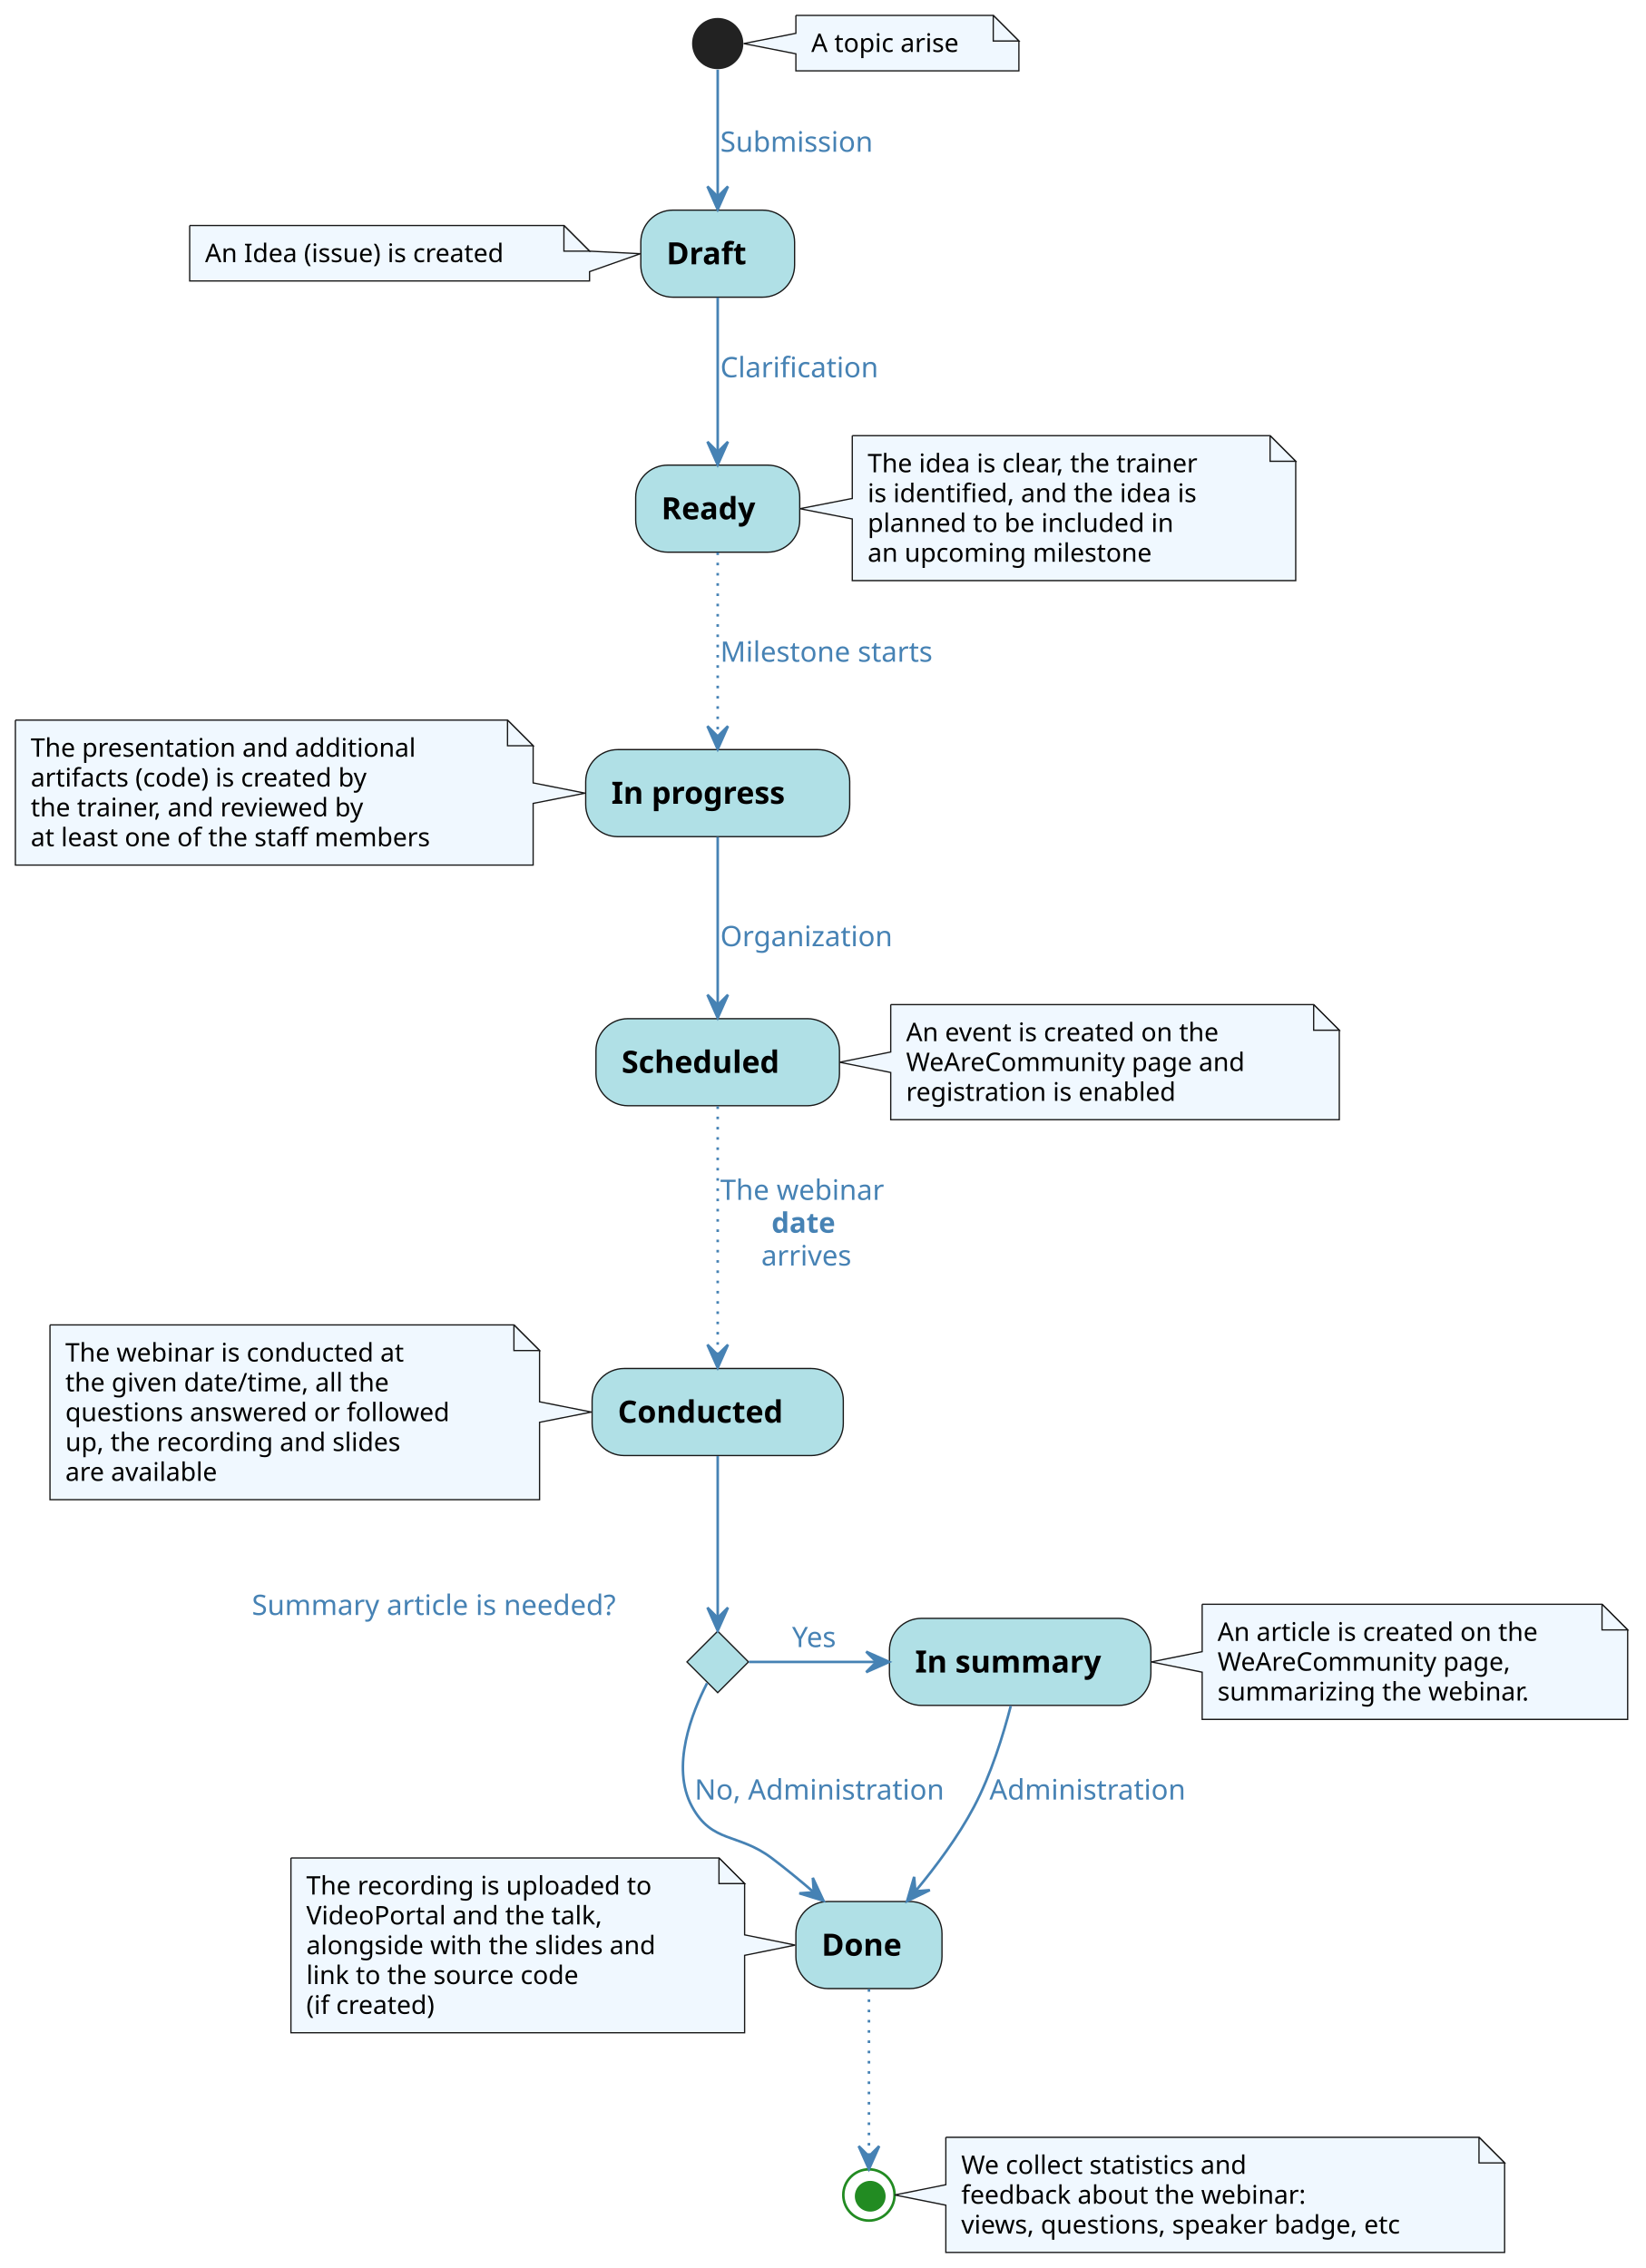
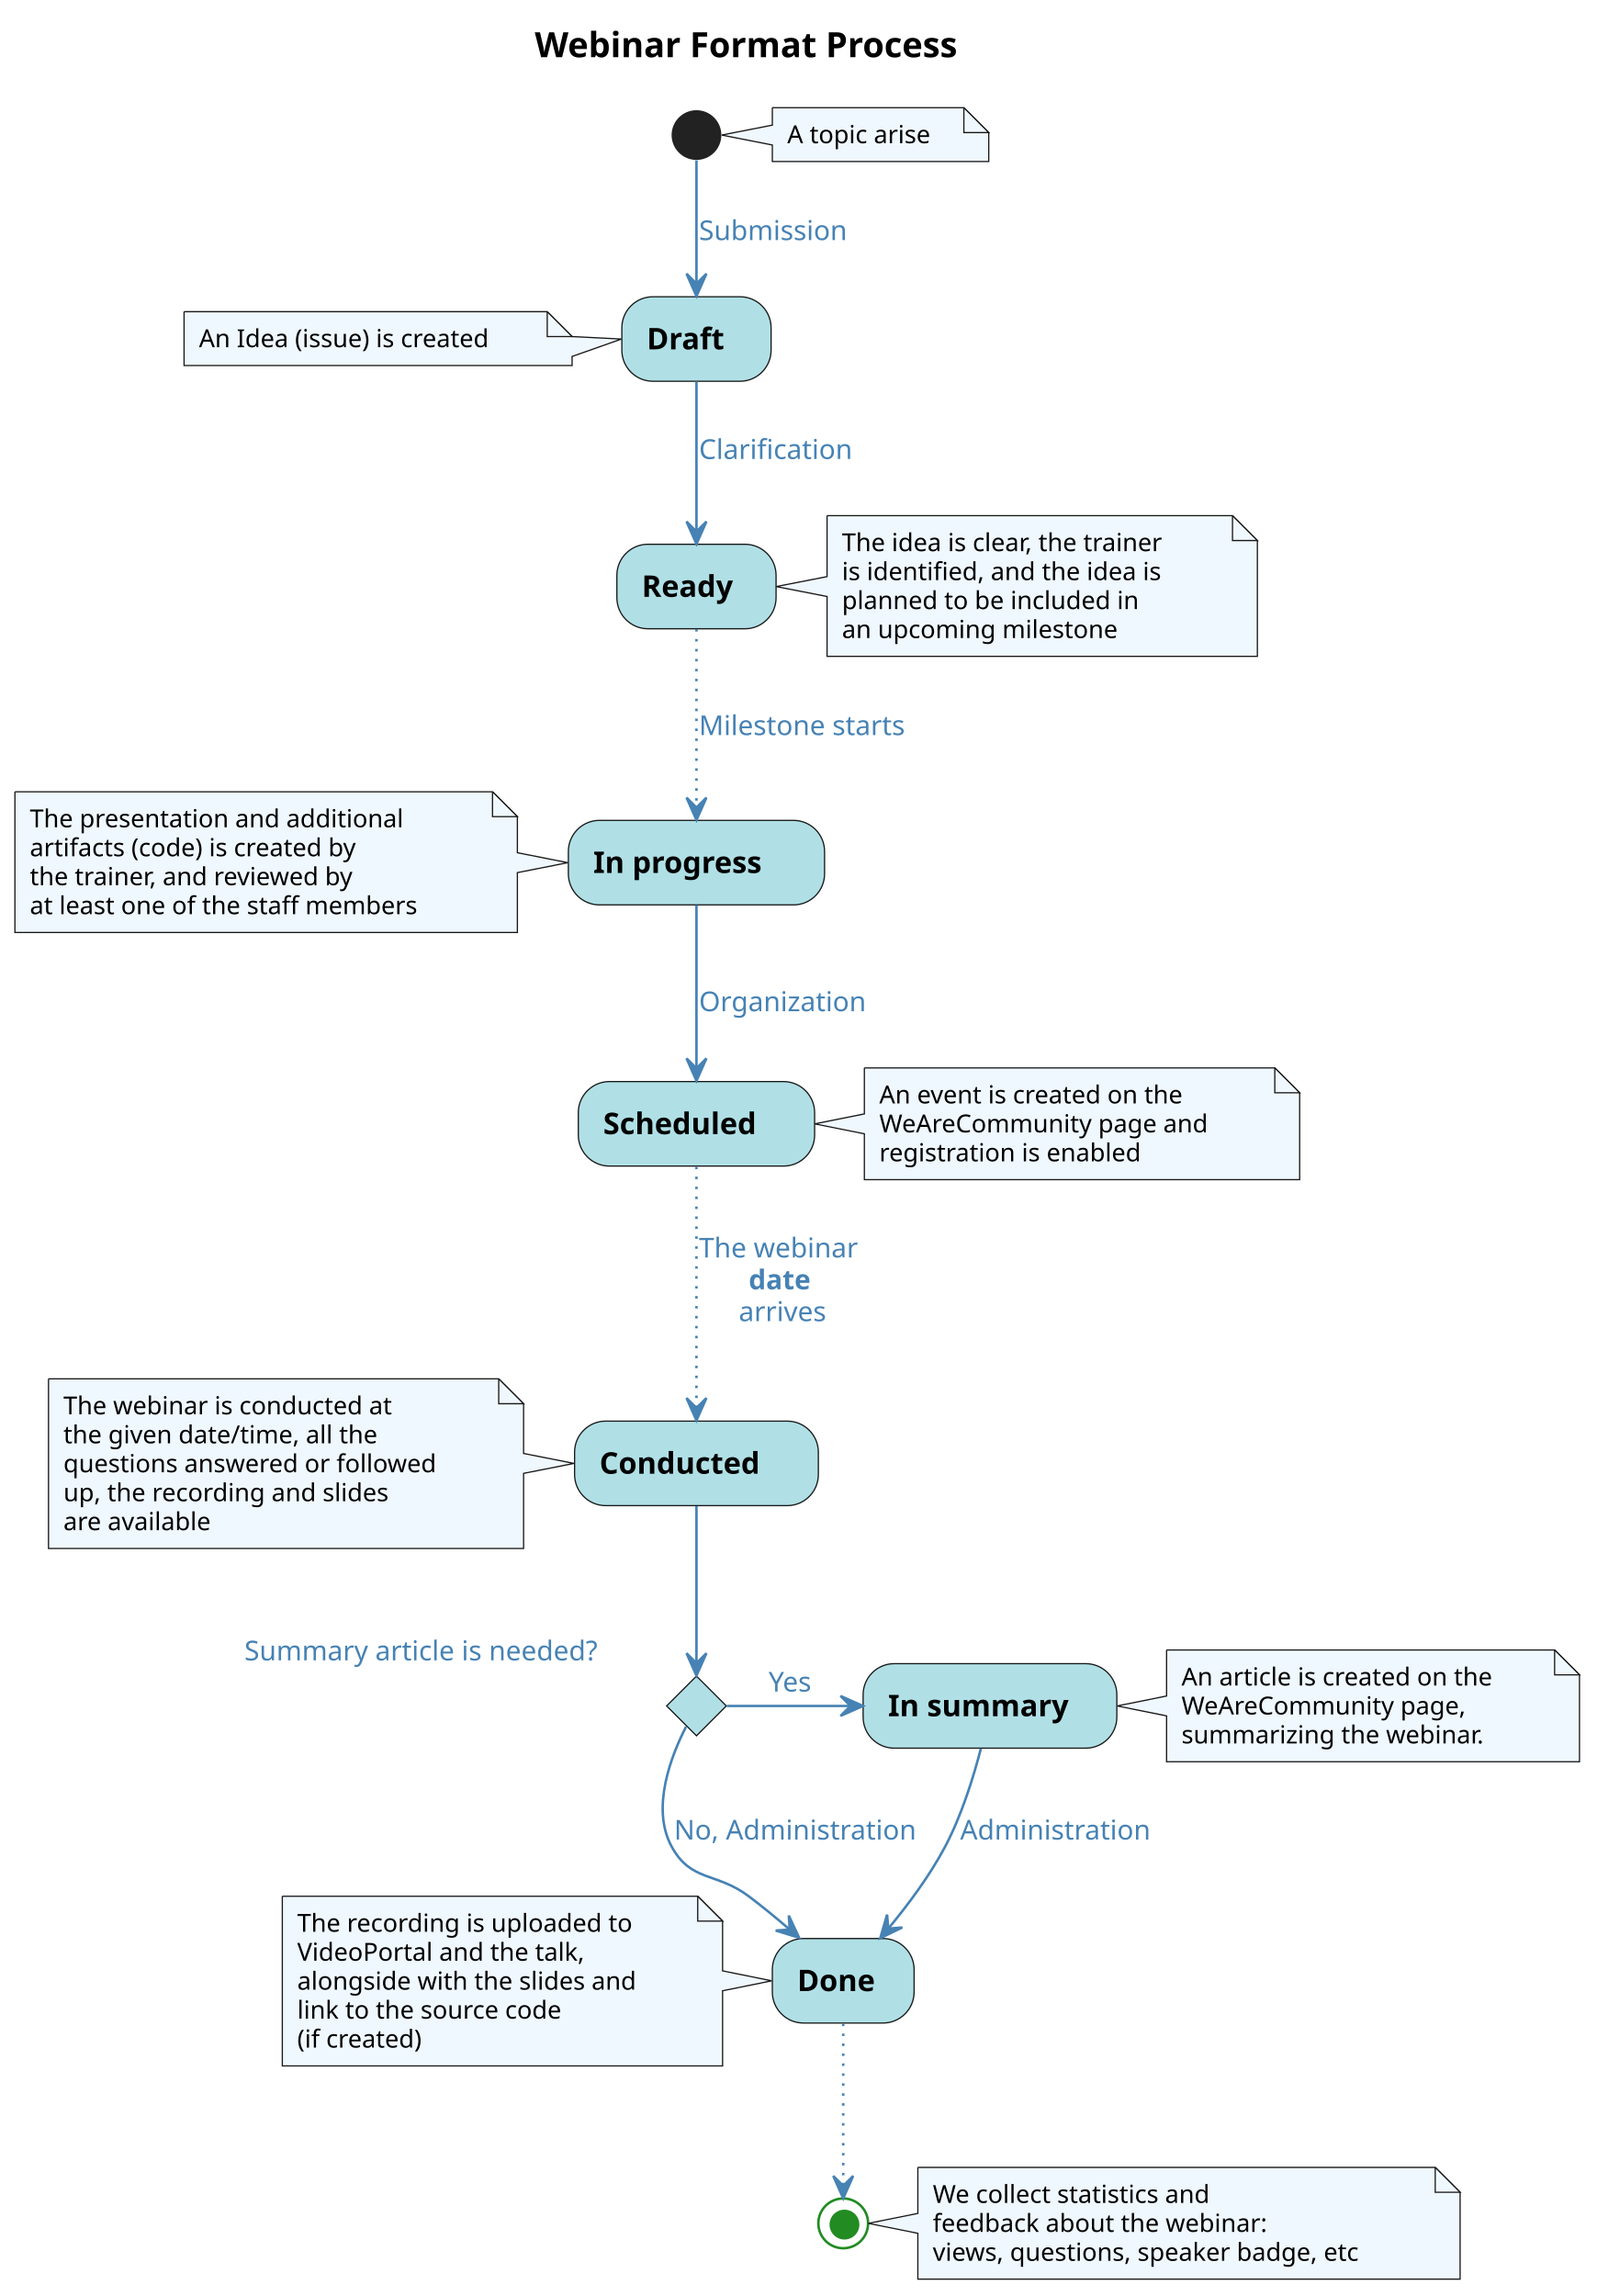
- <svg xmlns="http://www.w3.org/2000/svg" contentStyleType="text/css" height="885px" preserveAspectRatio="none" style="width:642px;height:885px;" version="1.1" viewBox="0 0 642 885" width="642px" zoomAndPan="magnify">
+ <svg xmlns="http://www.w3.org/2000/svg" contentStyleType="text/css" height="923px" preserveAspectRatio="none" style="width:642px;height:923px;" version="1.1" viewBox="0 0 642 923" width="642px" zoomAndPan="magnify">
  <defs />
  <g>
+     <text fill="#000000" font-family="Ubuntu Light" font-size="14" font-weight="bold" lengthAdjust="spacing" textLength="198" x="215" y="22.995">Webinar Format Process</text>
    <g id="elem_GMN2">
-       <path d="M310.5,6 L310.5,13 L290.117,17 L310.5,21 L310.5,27.641 A0,0 0 0 0 310.5,27.641 L397.5,27.641 A0,0 0 0 0 397.5,27.641 L397.5,16 L387.5,6 L310.5,6 A0,0 0 0 0 310.5,6 " fill="#F0F8FF" style="stroke:#181818;stroke-width:0.5;" />
-       <path d="M387.5,6 L387.5,16 L397.5,16 L387.5,6 " fill="#F0F8FF" style="stroke:#181818;stroke-width:0.5;" />
-       <text fill="#000000" font-family="Ubuntu Light" font-size="10" lengthAdjust="spacing" textLength="66" x="316.5" y="20.282">A topic arise</text>
+       <path d="M310.5,43.297 L310.5,50.297 L290.117,54.297 L310.5,58.297 L310.5,64.938 A0,0 0 0 0 310.5,64.938 L397.5,64.938 A0,0 0 0 0 397.5,64.938 L397.5,53.297 L387.5,43.297 L310.5,43.297 A0,0 0 0 0 310.5,43.297 " fill="#F0F8FF" style="stroke:#181818;stroke-width:0.5;" />
+       <path d="M387.5,43.297 L387.5,53.297 L397.5,53.297 L387.5,43.297 " fill="#F0F8FF" style="stroke:#181818;stroke-width:0.5;" />
+       <text fill="#000000" font-family="Ubuntu Light" font-size="10" lengthAdjust="spacing" textLength="66" x="316.5" y="57.579">A topic arise</text>
    </g>
-     <ellipse cx="280" cy="17" fill="#222222" rx="10" ry="10" style="stroke:none;stroke-width:1.0;" />
-     <rect fill="#B0E0E6" height="33.969" rx="12.5" ry="12.5" style="stroke:#181818;stroke-width:0.5;" width="60" x="250" y="82" />
-     <text fill="#000000" font-family="Ubuntu Light" font-size="12" font-weight="bold" lengthAdjust="spacing" textLength="40" x="260" y="103.139">Draft</text>
+     <ellipse cx="280" cy="54.297" fill="#222222" rx="10" ry="10" style="stroke:none;stroke-width:1.0;" />
+     <rect fill="#B0E0E6" height="33.969" rx="12.5" ry="12.5" style="stroke:#181818;stroke-width:0.5;" width="60" x="250" y="119.297" />
+     <text fill="#000000" font-family="Ubuntu Light" font-size="12" font-weight="bold" lengthAdjust="spacing" textLength="40" x="260" y="140.435">Draft</text>
    <g id="elem_GMN8">
-       <path d="M74,88 L74,109.641 A0,0 0 0 0 74,109.641 L230,109.641 A0,0 0 0 0 230,109.641 L230,106 L249.836,99 L230,98 L230,98 L220,88 L74,88 A0,0 0 0 0 74,88 " fill="#F0F8FF" style="stroke:#181818;stroke-width:0.5;" />
-       <path d="M220,88 L220,98 L230,98 L220,88 " fill="#F0F8FF" style="stroke:#181818;stroke-width:0.5;" />
-       <text fill="#000000" font-family="Ubuntu Light" font-size="10" lengthAdjust="spacing" textLength="135" x="80" y="102.282">An Idea (issue) is created</text>
+       <path d="M74,125.297 L74,146.938 A0,0 0 0 0 74,146.938 L230,146.938 A0,0 0 0 0 230,146.938 L230,143.297 L249.836,136.297 L230,135.297 L230,135.297 L220,125.297 L74,125.297 A0,0 0 0 0 74,125.297 " fill="#F0F8FF" style="stroke:#181818;stroke-width:0.5;" />
+       <path d="M220,125.297 L220,135.297 L230,135.297 L220,125.297 " fill="#F0F8FF" style="stroke:#181818;stroke-width:0.5;" />
+       <text fill="#000000" font-family="Ubuntu Light" font-size="10" lengthAdjust="spacing" textLength="135" x="80" y="139.579">An Idea (issue) is created</text>
    </g>
-     <rect fill="#B0E0E6" height="33.969" rx="12.5" ry="12.5" style="stroke:#181818;stroke-width:0.5;" width="64" x="248" y="181.5" />
-     <text fill="#000000" font-family="Ubuntu Light" font-size="12" font-weight="bold" lengthAdjust="spacing" textLength="44" x="258" y="202.639">Ready</text>
+     <rect fill="#B0E0E6" height="33.969" rx="12.5" ry="12.5" style="stroke:#181818;stroke-width:0.5;" width="64" x="248" y="218.797" />
+     <text fill="#000000" font-family="Ubuntu Light" font-size="12" font-weight="bold" lengthAdjust="spacing" textLength="44" x="258" y="239.935">Ready</text>
    <g id="elem_GMN13">
-       <path d="M332.5,170 L332.5,194.5 L312.035,198.5 L332.5,202.5 L332.5,226.562 A0,0 0 0 0 332.5,226.562 L505.5,226.562 A0,0 0 0 0 505.5,226.562 L505.5,180 L495.5,170 L332.5,170 A0,0 0 0 0 332.5,170 " fill="#F0F8FF" style="stroke:#181818;stroke-width:0.5;" />
-       <path d="M495.5,170 L495.5,180 L505.5,180 L495.5,170 " fill="#F0F8FF" style="stroke:#181818;stroke-width:0.5;" />
-       <text fill="#000000" font-family="Ubuntu Light" font-size="10" lengthAdjust="spacing" textLength="152" x="338.5" y="184.282">The idea is clear, the trainer</text>
-       <text fill="#000000" font-family="Ubuntu Light" font-size="10" lengthAdjust="spacing" textLength="149" x="338.5" y="195.923">is identified, and the idea is</text>
-       <text fill="#000000" font-family="Ubuntu Light" font-size="10" lengthAdjust="spacing" textLength="139" x="338.5" y="207.564">planned to be included in</text>
-       <text fill="#000000" font-family="Ubuntu Light" font-size="10" lengthAdjust="spacing" textLength="129" x="338.5" y="219.204">an upcoming milestone</text>
+       <path d="M332.5,207.297 L332.5,231.797 L312.035,235.797 L332.5,239.797 L332.5,263.859 A0,0 0 0 0 332.5,263.859 L505.5,263.859 A0,0 0 0 0 505.5,263.859 L505.5,217.297 L495.5,207.297 L332.5,207.297 A0,0 0 0 0 332.5,207.297 " fill="#F0F8FF" style="stroke:#181818;stroke-width:0.5;" />
+       <path d="M495.5,207.297 L495.5,217.297 L505.5,217.297 L495.5,207.297 " fill="#F0F8FF" style="stroke:#181818;stroke-width:0.5;" />
+       <text fill="#000000" font-family="Ubuntu Light" font-size="10" lengthAdjust="spacing" textLength="152" x="338.5" y="221.579">The idea is clear, the trainer</text>
+       <text fill="#000000" font-family="Ubuntu Light" font-size="10" lengthAdjust="spacing" textLength="149" x="338.5" y="233.22">is identified, and the idea is</text>
+       <text fill="#000000" font-family="Ubuntu Light" font-size="10" lengthAdjust="spacing" textLength="139" x="338.5" y="244.86">planned to be included in</text>
+       <text fill="#000000" font-family="Ubuntu Light" font-size="10" lengthAdjust="spacing" textLength="129" x="338.5" y="256.501">an upcoming milestone</text>
    </g>
-     <rect fill="#B0E0E6" height="33.969" rx="12.5" ry="12.5" style="stroke:#181818;stroke-width:0.5;" width="103" x="228.5" y="292.5" />
-     <text fill="#000000" font-family="Ubuntu Light" font-size="12" font-weight="bold" lengthAdjust="spacing" textLength="83" x="238.5" y="313.639">In progress</text>
+     <rect fill="#B0E0E6" height="33.969" rx="12.5" ry="12.5" style="stroke:#181818;stroke-width:0.5;" width="103" x="228.5" y="329.797" />
+     <text fill="#000000" font-family="Ubuntu Light" font-size="12" font-weight="bold" lengthAdjust="spacing" textLength="83" x="238.5" y="350.935">In progress</text>
    <g id="elem_GMN18">
-       <path d="M6,281 L6,337.562 A0,0 0 0 0 6,337.562 L208,337.562 A0,0 0 0 0 208,337.562 L208,313.5 L228.271,309.5 L208,305.5 L208,291 L198,281 L6,281 A0,0 0 0 0 6,281 " fill="#F0F8FF" style="stroke:#181818;stroke-width:0.5;" />
-       <path d="M198,281 L198,291 L208,291 L198,281 " fill="#F0F8FF" style="stroke:#181818;stroke-width:0.5;" />
-       <text fill="#000000" font-family="Ubuntu Light" font-size="10" lengthAdjust="spacing" textLength="175" x="12" y="295.282">The presentation and additional</text>
-       <text fill="#000000" font-family="Ubuntu Light" font-size="10" lengthAdjust="spacing" textLength="154" x="12" y="306.923">artifacts (code) is created by</text>
-       <text fill="#000000" font-family="Ubuntu Light" font-size="10" lengthAdjust="spacing" textLength="152" x="12" y="318.563">the trainer, and reviewed by</text>
-       <text fill="#000000" font-family="Ubuntu Light" font-size="10" lengthAdjust="spacing" textLength="181" x="12" y="330.204">at least one of the staff members</text>
+       <path d="M6,318.297 L6,374.859 A0,0 0 0 0 6,374.859 L208,374.859 A0,0 0 0 0 208,374.859 L208,350.797 L228.271,346.797 L208,342.797 L208,328.297 L198,318.297 L6,318.297 A0,0 0 0 0 6,318.297 " fill="#F0F8FF" style="stroke:#181818;stroke-width:0.5;" />
+       <path d="M198,318.297 L198,328.297 L208,328.297 L198,318.297 " fill="#F0F8FF" style="stroke:#181818;stroke-width:0.5;" />
+       <text fill="#000000" font-family="Ubuntu Light" font-size="10" lengthAdjust="spacing" textLength="175" x="12" y="332.579">The presentation and additional</text>
+       <text fill="#000000" font-family="Ubuntu Light" font-size="10" lengthAdjust="spacing" textLength="154" x="12" y="344.22">artifacts (code) is created by</text>
+       <text fill="#000000" font-family="Ubuntu Light" font-size="10" lengthAdjust="spacing" textLength="152" x="12" y="355.86">the trainer, and reviewed by</text>
+       <text fill="#000000" font-family="Ubuntu Light" font-size="10" lengthAdjust="spacing" textLength="181" x="12" y="367.501">at least one of the staff members</text>
    </g>
-     <rect fill="#B0E0E6" height="33.969" rx="12.5" ry="12.5" style="stroke:#181818;stroke-width:0.5;" width="95" x="232.5" y="397.5" />
-     <text fill="#000000" font-family="Ubuntu Light" font-size="12" font-weight="bold" lengthAdjust="spacing" textLength="75" x="242.5" y="418.639">Scheduled</text>
+     <rect fill="#B0E0E6" height="33.969" rx="12.5" ry="12.5" style="stroke:#181818;stroke-width:0.5;" width="95" x="232.5" y="434.797" />
+     <text fill="#000000" font-family="Ubuntu Light" font-size="12" font-weight="bold" lengthAdjust="spacing" textLength="75" x="242.5" y="455.935">Scheduled</text>
    <g id="elem_GMN23">
-       <path d="M347.5,392 L347.5,410.5 L327.529,414.5 L347.5,418.5 L347.5,436.922 A0,0 0 0 0 347.5,436.922 L522.5,436.922 A0,0 0 0 0 522.5,436.922 L522.5,402 L512.5,392 L347.5,392 A0,0 0 0 0 347.5,392 " fill="#F0F8FF" style="stroke:#181818;stroke-width:0.5;" />
-       <path d="M512.5,392 L512.5,402 L522.5,402 L512.5,392 " fill="#F0F8FF" style="stroke:#181818;stroke-width:0.5;" />
-       <text fill="#000000" font-family="Ubuntu Light" font-size="10" lengthAdjust="spacing" textLength="142" x="353.5" y="406.282">An event is created on the</text>
-       <text fill="#000000" font-family="Ubuntu Light" font-size="10" lengthAdjust="spacing" textLength="154" x="353.5" y="417.923">WeAreCommunity page and</text>
-       <text fill="#000000" font-family="Ubuntu Light" font-size="10" lengthAdjust="spacing" textLength="121" x="353.5" y="429.563">registration is enabled</text>
+       <path d="M347.5,429.297 L347.5,447.797 L327.529,451.797 L347.5,455.797 L347.5,474.219 A0,0 0 0 0 347.5,474.219 L522.5,474.219 A0,0 0 0 0 522.5,474.219 L522.5,439.297 L512.5,429.297 L347.5,429.297 A0,0 0 0 0 347.5,429.297 " fill="#F0F8FF" style="stroke:#181818;stroke-width:0.5;" />
+       <path d="M512.5,429.297 L512.5,439.297 L522.5,439.297 L512.5,429.297 " fill="#F0F8FF" style="stroke:#181818;stroke-width:0.5;" />
+       <text fill="#000000" font-family="Ubuntu Light" font-size="10" lengthAdjust="spacing" textLength="142" x="353.5" y="443.579">An event is created on the</text>
+       <text fill="#000000" font-family="Ubuntu Light" font-size="10" lengthAdjust="spacing" textLength="154" x="353.5" y="455.22">WeAreCommunity page and</text>
+       <text fill="#000000" font-family="Ubuntu Light" font-size="10" lengthAdjust="spacing" textLength="121" x="353.5" y="466.86">registration is enabled</text>
    </g>
-     <rect fill="#B0E0E6" height="33.969" rx="12.5" ry="12.5" style="stroke:#181818;stroke-width:0.5;" width="98" x="231" y="534" />
-     <text fill="#000000" font-family="Ubuntu Light" font-size="12" font-weight="bold" lengthAdjust="spacing" textLength="78" x="241" y="555.139">Conducted</text>
+     <rect fill="#B0E0E6" height="33.969" rx="12.5" ry="12.5" style="stroke:#181818;stroke-width:0.5;" width="98" x="231" y="571.297" />
+     <text fill="#000000" font-family="Ubuntu Light" font-size="12" font-weight="bold" lengthAdjust="spacing" textLength="78" x="241" y="592.436">Conducted</text>
    <g id="elem_GMN28">
-       <path d="M19.5,517 L19.5,585.203 A0,0 0 0 0 19.5,585.203 L210.5,585.203 A0,0 0 0 0 210.5,585.203 L210.5,555 L230.741,551 L210.5,547 L210.5,527 L200.5,517 L19.5,517 A0,0 0 0 0 19.5,517 " fill="#F0F8FF" style="stroke:#181818;stroke-width:0.5;" />
-       <path d="M200.5,517 L200.5,527 L210.5,527 L200.5,517 " fill="#F0F8FF" style="stroke:#181818;stroke-width:0.5;" />
-       <text fill="#000000" font-family="Ubuntu Light" font-size="10" lengthAdjust="spacing" textLength="153" x="25.5" y="531.282">The webinar is conducted at</text>
-       <text fill="#000000" font-family="Ubuntu Light" font-size="10" lengthAdjust="spacing" textLength="147" x="25.5" y="542.923">the given date/time, all the</text>
-       <text fill="#000000" font-family="Ubuntu Light" font-size="10" lengthAdjust="spacing" textLength="170" x="25.5" y="554.563">questions answered or followed</text>
-       <text fill="#000000" font-family="Ubuntu Light" font-size="10" lengthAdjust="spacing" textLength="150" x="25.5" y="566.204">up, the recording and slides</text>
-       <text fill="#000000" font-family="Ubuntu Light" font-size="10" lengthAdjust="spacing" textLength="71" x="25.5" y="577.845">are available</text>
+       <path d="M19.5,554.297 L19.5,622.5 A0,0 0 0 0 19.5,622.5 L210.5,622.5 A0,0 0 0 0 210.5,622.5 L210.5,592.297 L230.741,588.297 L210.5,584.297 L210.5,564.297 L200.5,554.297 L19.5,554.297 A0,0 0 0 0 19.5,554.297 " fill="#F0F8FF" style="stroke:#181818;stroke-width:0.5;" />
+       <path d="M200.5,554.297 L200.5,564.297 L210.5,564.297 L200.5,554.297 " fill="#F0F8FF" style="stroke:#181818;stroke-width:0.5;" />
+       <text fill="#000000" font-family="Ubuntu Light" font-size="10" lengthAdjust="spacing" textLength="153" x="25.5" y="568.579">The webinar is conducted at</text>
+       <text fill="#000000" font-family="Ubuntu Light" font-size="10" lengthAdjust="spacing" textLength="147" x="25.5" y="580.22">the given date/time, all the</text>
+       <text fill="#000000" font-family="Ubuntu Light" font-size="10" lengthAdjust="spacing" textLength="170" x="25.5" y="591.86">questions answered or followed</text>
+       <text fill="#000000" font-family="Ubuntu Light" font-size="10" lengthAdjust="spacing" textLength="150" x="25.5" y="603.501">up, the recording and slides</text>
+       <text fill="#000000" font-family="Ubuntu Light" font-size="10" lengthAdjust="spacing" textLength="71" x="25.5" y="615.142">are available</text>
    </g>
    <g id="elem_#31">
-       <polygon fill="#B0E0E6" points="280,636.5,292,648.5,280,660.5,268,648.5,280,636.5" style="stroke:#181818;stroke-width:0.5;" />
+       <polygon fill="#B0E0E6" points="280,673.797,292,685.797,280,697.797,268,685.797,280,673.797" style="stroke:#181818;stroke-width:0.5;" />
    </g>
-     <rect fill="#B0E0E6" height="33.969" rx="12.5" ry="12.5" style="stroke:#181818;stroke-width:0.5;" width="102" x="347" y="631.5" />
-     <text fill="#000000" font-family="Ubuntu Light" font-size="12" font-weight="bold" lengthAdjust="spacing" textLength="82" x="357" y="652.639">In summary</text>
+     <rect fill="#B0E0E6" height="33.969" rx="12.5" ry="12.5" style="stroke:#181818;stroke-width:0.5;" width="102" x="347" y="668.797" />
+     <text fill="#000000" font-family="Ubuntu Light" font-size="12" font-weight="bold" lengthAdjust="spacing" textLength="82" x="357" y="689.936">In summary</text>
    <g id="elem_GMN36">
-       <path d="M469,626 L469,644.5 L449.133,648.5 L469,652.5 L469,670.922 A0,0 0 0 0 469,670.922 L635,670.922 A0,0 0 0 0 635,670.922 L635,636 L625,626 L469,626 A0,0 0 0 0 469,626 " fill="#F0F8FF" style="stroke:#181818;stroke-width:0.5;" />
-       <path d="M625,626 L625,636 L635,636 L625,626 " fill="#F0F8FF" style="stroke:#181818;stroke-width:0.5;" />
-       <text fill="#000000" font-family="Ubuntu Light" font-size="10" lengthAdjust="spacing" textLength="145" x="475" y="640.282">An article is created on the</text>
-       <text fill="#000000" font-family="Ubuntu Light" font-size="10" lengthAdjust="spacing" textLength="133" x="475" y="651.923">WeAreCommunity page,</text>
-       <text fill="#000000" font-family="Ubuntu Light" font-size="10" lengthAdjust="spacing" textLength="141" x="475" y="663.563">summarizing the webinar.</text>
+       <path d="M469,663.297 L469,681.797 L449.133,685.797 L469,689.797 L469,708.219 A0,0 0 0 0 469,708.219 L635,708.219 A0,0 0 0 0 635,708.219 L635,673.297 L625,663.297 L469,663.297 A0,0 0 0 0 469,663.297 " fill="#F0F8FF" style="stroke:#181818;stroke-width:0.5;" />
+       <path d="M625,663.297 L625,673.297 L635,673.297 L625,663.297 " fill="#F0F8FF" style="stroke:#181818;stroke-width:0.5;" />
+       <text fill="#000000" font-family="Ubuntu Light" font-size="10" lengthAdjust="spacing" textLength="145" x="475" y="677.579">An article is created on the</text>
+       <text fill="#000000" font-family="Ubuntu Light" font-size="10" lengthAdjust="spacing" textLength="133" x="475" y="689.22">WeAreCommunity page,</text>
+       <text fill="#000000" font-family="Ubuntu Light" font-size="10" lengthAdjust="spacing" textLength="141" x="475" y="700.86">summarizing the webinar.</text>
    </g>
-     <rect fill="#B0E0E6" height="33.969" rx="12.5" ry="12.5" style="stroke:#181818;stroke-width:0.5;" width="57" x="310.5" y="742" />
-     <text fill="#000000" font-family="Ubuntu Light" font-size="12" font-weight="bold" lengthAdjust="spacing" textLength="37" x="320.5" y="763.139">Done</text>
+     <rect fill="#B0E0E6" height="33.969" rx="12.5" ry="12.5" style="stroke:#181818;stroke-width:0.5;" width="57" x="310.5" y="779.297" />
+     <text fill="#000000" font-family="Ubuntu Light" font-size="12" font-weight="bold" lengthAdjust="spacing" textLength="37" x="320.5" y="800.436">Done</text>
    <g id="elem_GMN42">
-       <path d="M113.5,725 L113.5,793.203 A0,0 0 0 0 113.5,793.203 L290.5,793.203 A0,0 0 0 0 290.5,793.203 L290.5,763 L310.244,759 L290.5,755 L290.5,735 L280.5,725 L113.5,725 A0,0 0 0 0 113.5,725 " fill="#F0F8FF" style="stroke:#181818;stroke-width:0.5;" />
-       <path d="M280.5,725 L280.5,735 L290.5,735 L280.5,725 " fill="#F0F8FF" style="stroke:#181818;stroke-width:0.5;" />
-       <text fill="#000000" font-family="Ubuntu Light" font-size="10" lengthAdjust="spacing" textLength="156" x="119.5" y="739.282">The recording is uploaded to</text>
-       <text fill="#000000" font-family="Ubuntu Light" font-size="10" lengthAdjust="spacing" textLength="133" x="119.5" y="750.923">VideoPortal and the talk,</text>
-       <text fill="#000000" font-family="Ubuntu Light" font-size="10" lengthAdjust="spacing" textLength="156" x="119.5" y="762.563">alongside with the slides and</text>
-       <text fill="#000000" font-family="Ubuntu Light" font-size="10" lengthAdjust="spacing" textLength="123" x="119.5" y="774.204">link to the source code</text>
-       <text fill="#000000" font-family="Ubuntu Light" font-size="10" lengthAdjust="spacing" textLength="60" x="119.5" y="785.845">(if created)</text>
+       <path d="M113.5,762.297 L113.5,830.5 A0,0 0 0 0 113.5,830.5 L290.5,830.5 A0,0 0 0 0 290.5,830.5 L290.5,800.297 L310.244,796.297 L290.5,792.297 L290.5,772.297 L280.5,762.297 L113.5,762.297 A0,0 0 0 0 113.5,762.297 " fill="#F0F8FF" style="stroke:#181818;stroke-width:0.5;" />
+       <path d="M280.5,762.297 L280.5,772.297 L290.5,772.297 L280.5,762.297 " fill="#F0F8FF" style="stroke:#181818;stroke-width:0.5;" />
+       <text fill="#000000" font-family="Ubuntu Light" font-size="10" lengthAdjust="spacing" textLength="156" x="119.5" y="776.579">The recording is uploaded to</text>
+       <text fill="#000000" font-family="Ubuntu Light" font-size="10" lengthAdjust="spacing" textLength="133" x="119.5" y="788.22">VideoPortal and the talk,</text>
+       <text fill="#000000" font-family="Ubuntu Light" font-size="10" lengthAdjust="spacing" textLength="156" x="119.5" y="799.86">alongside with the slides and</text>
+       <text fill="#000000" font-family="Ubuntu Light" font-size="10" lengthAdjust="spacing" textLength="123" x="119.5" y="811.501">link to the source code</text>
+       <text fill="#000000" font-family="Ubuntu Light" font-size="10" lengthAdjust="spacing" textLength="60" x="119.5" y="823.142">(if created)</text>
    </g>
-     <ellipse cx="339" cy="856.5" fill="none" rx="10" ry="10" style="stroke:#228B22;stroke-width:1.0;" />
-     <ellipse cx="339.5" cy="857" fill="#228B22" rx="6" ry="6" style="stroke:none;stroke-width:1.0;" />
+     <ellipse cx="339" cy="893.797" fill="none" rx="10" ry="10" style="stroke:#228B22;stroke-width:1.0;" />
+     <ellipse cx="339.5" cy="894.297" fill="#228B22" rx="6" ry="6" style="stroke:none;stroke-width:1.0;" />
    <g id="elem_GMN47">
-       <path d="M369,834 L369,852.5 L349.045,856.5 L369,860.5 L369,878.922 A0,0 0 0 0 369,878.922 L587,878.922 A0,0 0 0 0 587,878.922 L587,844 L577,834 L369,834 A0,0 0 0 0 369,834 " fill="#F0F8FF" style="stroke:#181818;stroke-width:0.5;" />
-       <path d="M577,834 L577,844 L587,844 L577,834 " fill="#F0F8FF" style="stroke:#181818;stroke-width:0.5;" />
-       <text fill="#000000" font-family="Ubuntu Light" font-size="10" lengthAdjust="spacing" textLength="129" x="375" y="848.282">We collect statistics and</text>
-       <text fill="#000000" font-family="Ubuntu Light" font-size="10" lengthAdjust="spacing" textLength="156" x="375" y="859.923">feedback about the webinar:</text>
-       <text fill="#000000" font-family="Ubuntu Light" font-size="10" lengthAdjust="spacing" textLength="197" x="375" y="871.563">views, questions, speaker badge, etc</text>
+       <path d="M369,871.297 L369,889.797 L349.045,893.797 L369,897.797 L369,916.219 A0,0 0 0 0 369,916.219 L587,916.219 A0,0 0 0 0 587,916.219 L587,881.297 L577,871.297 L369,871.297 A0,0 0 0 0 369,871.297 " fill="#F0F8FF" style="stroke:#181818;stroke-width:0.5;" />
+       <path d="M577,871.297 L577,881.297 L587,881.297 L577,871.297 " fill="#F0F8FF" style="stroke:#181818;stroke-width:0.5;" />
+       <text fill="#000000" font-family="Ubuntu Light" font-size="10" lengthAdjust="spacing" textLength="129" x="375" y="885.579">We collect statistics and</text>
+       <text fill="#000000" font-family="Ubuntu Light" font-size="10" lengthAdjust="spacing" textLength="156" x="375" y="897.22">feedback about the webinar:</text>
+       <text fill="#000000" font-family="Ubuntu Light" font-size="10" lengthAdjust="spacing" textLength="197" x="375" y="908.86">views, questions, speaker badge, etc</text>
    </g>
    <g id="link_start_Draft">
-       <path d="M280,27.177 C280,39.124 280,60.379 280,76.496 " fill="none" id="start-to-Draft" style="stroke:#4682B4;stroke-width:1.0;" />
-       <polygon fill="#4682B4" points="280,81.745,284,72.745,280,76.745,276,72.745,280,81.745" style="stroke:#4682B4;stroke-width:1.0;" />
-       <text fill="#4682B4" font-family="Ubuntu Light" font-size="11" lengthAdjust="spacing" textLength="65" x="281" y="59.21">Submission</text>
+       <path d="M280,64.474 C280,76.421 280,97.676 280,113.793 " fill="none" id="start-to-Draft" style="stroke:#4682B4;stroke-width:1.0;" />
+       <polygon fill="#4682B4" points="280,119.042,284,110.042,280,114.042,276,110.042,280,119.042" style="stroke:#4682B4;stroke-width:1.0;" />
+       <text fill="#4682B4" font-family="Ubuntu Light" font-size="11" lengthAdjust="spacing" textLength="65" x="281" y="96.507">Submission</text>
    </g>
    <g id="link_Draft_Ready">
-       <path d="M280,116.1 C280,132.472 280,157.935 280,176.019 " fill="none" id="Draft-to-Ready" style="stroke:#4682B4;stroke-width:1.0;" />
-       <polygon fill="#4682B4" points="280,181.376,284,172.376,280,176.376,276,172.376,280,181.376" style="stroke:#4682B4;stroke-width:1.0;" />
-       <text fill="#4682B4" font-family="Ubuntu Light" font-size="11" lengthAdjust="spacing" textLength="66" x="281" y="147.21">Clarification</text>
+       <path d="M280,153.397 C280,169.769 280,195.232 280,213.316 " fill="none" id="Draft-to-Ready" style="stroke:#4682B4;stroke-width:1.0;" />
+       <polygon fill="#4682B4" points="280,218.673,284,209.673,280,213.673,276,209.673,280,218.673" style="stroke:#4682B4;stroke-width:1.0;" />
+       <text fill="#4682B4" font-family="Ubuntu Light" font-size="11" lengthAdjust="spacing" textLength="66" x="281" y="184.507">Clarification</text>
    </g>
    <g id="link_Ready_In progress">
-       <path d="M280,215.583 C280,234.582 280,266.252 280,287.255 " fill="none" id="Ready-to-In progress" style="stroke:#4682B4;stroke-width:1.0;stroke-dasharray:1.0,3.0;" />
-       <polygon fill="#4682B4" points="280,292.351,284,283.351,280,287.351,276,283.351,280,292.351" style="stroke:#4682B4;stroke-width:1.0;" />
-       <text fill="#4682B4" font-family="Ubuntu Light" font-size="11" lengthAdjust="spacing" textLength="90" x="281" y="258.21">Milestone starts</text>
+       <path d="M280,252.88 C280,271.879 280,303.549 280,324.552 " fill="none" id="Ready-to-In progress" style="stroke:#4682B4;stroke-width:1.0;stroke-dasharray:1.0,3.0;" />
+       <polygon fill="#4682B4" points="280,329.648,284,320.648,280,324.648,276,320.648,280,329.648" style="stroke:#4682B4;stroke-width:1.0;" />
+       <text fill="#4682B4" font-family="Ubuntu Light" font-size="11" lengthAdjust="spacing" textLength="90" x="281" y="295.507">Milestone starts</text>
    </g>
    <g id="link_In progress_Scheduled">
-       <path d="M280,326.594 C280,344.178 280,372.435 280,391.929 " fill="none" id="In progress-to-Scheduled" style="stroke:#4682B4;stroke-width:1.0;" />
-       <polygon fill="#4682B4" points="280,397.179,284,388.179,280,392.179,276,388.179,280,397.179" style="stroke:#4682B4;stroke-width:1.0;" />
-       <text fill="#4682B4" font-family="Ubuntu Light" font-size="11" lengthAdjust="spacing" textLength="72" x="281" y="369.21">Organization</text>
+       <path d="M280,363.891 C280,381.475 280,409.732 280,429.226 " fill="none" id="In progress-to-Scheduled" style="stroke:#4682B4;stroke-width:1.0;" />
+       <polygon fill="#4682B4" points="280,434.476,284,425.476,280,429.476,276,425.476,280,434.476" style="stroke:#4682B4;stroke-width:1.0;" />
+       <text fill="#4682B4" font-family="Ubuntu Light" font-size="11" lengthAdjust="spacing" textLength="72" x="281" y="406.507">Organization</text>
    </g>
    <g id="link_Scheduled_Conducted">
-       <path d="M280,431.724 C280,455.96 280,501.644 280,528.591 " fill="none" id="Scheduled-to-Conducted" style="stroke:#4682B4;stroke-width:1.0;stroke-dasharray:1.0,3.0;" />
-       <polygon fill="#4682B4" points="280,533.719,284,524.719,280,528.719,276,524.719,280,533.719" style="stroke:#4682B4;stroke-width:1.0;" />
-       <text fill="#4682B4" font-family="Ubuntu Light" font-size="11" lengthAdjust="spacing" textLength="71" x="281" y="468.21">The webinar</text>
-       <text fill="#4682B4" font-family="Ubuntu Light" font-size="11" font-weight="bold" lengthAdjust="spacing" textLength="31" x="301" y="481.015">date</text>
-       <text fill="#4682B4" font-family="Ubuntu Light" font-size="11" lengthAdjust="spacing" textLength="39" x="297" y="493.82">arrives</text>
+       <path d="M280,469.021 C280,493.257 280,538.941 280,565.888 " fill="none" id="Scheduled-to-Conducted" style="stroke:#4682B4;stroke-width:1.0;stroke-dasharray:1.0,3.0;" />
+       <polygon fill="#4682B4" points="280,571.016,284,562.016,280,566.016,276,562.016,280,571.016" style="stroke:#4682B4;stroke-width:1.0;" />
+       <text fill="#4682B4" font-family="Ubuntu Light" font-size="11" lengthAdjust="spacing" textLength="71" x="281" y="505.507">The webinar</text>
+       <text fill="#4682B4" font-family="Ubuntu Light" font-size="11" font-weight="bold" lengthAdjust="spacing" textLength="31" x="301" y="518.312">date</text>
+       <text fill="#4682B4" font-family="Ubuntu Light" font-size="11" lengthAdjust="spacing" textLength="39" x="297" y="531.117">arrives</text>
    </g>
    <g id="link_Conducted_#31">
-       <path d="M280,568.2 C280,585.755 280,613.607 280,631.2 " fill="none" id="Conducted-to-#31" style="stroke:#4682B4;stroke-width:1.0;" />
-       <polygon fill="#4682B4" points="280,636.308,284,627.308,280,631.308,276,627.308,280,636.308" style="stroke:#4682B4;stroke-width:1.0;" />
-       <text fill="#4682B4" font-family="Ubuntu Light" font-size="11" lengthAdjust="spacing" textLength="162" x="98.256" y="630.182">Summary article is needed?</text>
+       <path d="M280,605.497 C280,623.052 280,650.904 280,668.497 " fill="none" id="Conducted-to-#31" style="stroke:#4682B4;stroke-width:1.0;" />
+       <polygon fill="#4682B4" points="280,673.605,284,664.605,280,668.605,276,664.605,280,673.605" style="stroke:#4682B4;stroke-width:1.0;" />
+       <text fill="#4682B4" font-family="Ubuntu Light" font-size="11" lengthAdjust="spacing" textLength="162" x="98.256" y="667.479">Summary article is needed?</text>
    </g>
    <g id="link_#31_In summary">
-       <path d="M292.184,648.5 C304.079,648.5 323.06,648.5 341.683,648.5 " fill="none" id="#31-to-In summary" style="stroke:#4682B4;stroke-width:1.0;" />
-       <polygon fill="#4682B4" points="346.92,648.5,337.92,644.5,341.92,648.5,337.92,652.5,346.92,648.5" style="stroke:#4682B4;stroke-width:1.0;" />
-       <text fill="#4682B4" font-family="Ubuntu Light" font-size="11" lengthAdjust="spacing" textLength="21" x="309" y="642.71">Yes</text>
+       <path d="M292.184,685.797 C304.079,685.797 323.06,685.797 341.683,685.797 " fill="none" id="#31-to-In summary" style="stroke:#4682B4;stroke-width:1.0;" />
+       <polygon fill="#4682B4" points="346.92,685.797,337.92,681.797,341.92,685.797,337.92,689.797,346.92,685.797" style="stroke:#4682B4;stroke-width:1.0;" />
+       <text fill="#4682B4" font-family="Ubuntu Light" font-size="11" lengthAdjust="spacing" textLength="21" x="309" y="680.007">Yes</text>
    </g>
    <g id="link_In summary_Done">
-       <path d="M394.342,665.635 C391.387,677.038 386.624,692.461 380,705 C373.819,716.7 365.036,728.467 357.184,737.931 " fill="none" id="In summary-to-Done" style="stroke:#4682B4;stroke-width:1.0;" />
-       <polygon fill="#4682B4" points="353.886,741.839,362.747,737.54,357.11,738.018,356.633,732.381,353.886,741.839" style="stroke:#4682B4;stroke-width:1.0;" />
-       <text fill="#4682B4" font-family="Ubuntu Light" font-size="11" lengthAdjust="spacing" textLength="81" x="386" y="702.21">Administration</text>
+       <path d="M394.342,702.932 C391.387,714.335 386.624,729.758 380,742.297 C373.819,753.997 365.036,765.764 357.184,775.228 " fill="none" id="In summary-to-Done" style="stroke:#4682B4;stroke-width:1.0;" />
+       <polygon fill="#4682B4" points="353.886,779.136,362.747,774.837,357.11,775.314,356.633,769.678,353.886,779.136" style="stroke:#4682B4;stroke-width:1.0;" />
+       <text fill="#4682B4" font-family="Ubuntu Light" font-size="11" lengthAdjust="spacing" textLength="81" x="386" y="739.507">Administration</text>
    </g>
    <g id="link_#31_Done">
-       <path d="M275.839,656.809 C270.125,667.903 261.474,689.353 270,705 C277.845,719.398 287.888,715.155 301,725 C306.457,729.097 312.12,733.765 317.357,738.275 " fill="none" id="#31-to-Done" style="stroke:#4682B4;stroke-width:1.0;" />
-       <polygon fill="#4682B4" points="321.268,741.681,317.106,732.755,317.497,738.398,311.853,738.789,321.268,741.681" style="stroke:#4682B4;stroke-width:1.0;" />
-       <text fill="#4682B4" font-family="Ubuntu Light" font-size="11" lengthAdjust="spacing" textLength="103" x="271" y="702.21">No, Administration</text>
+       <path d="M275.839,694.106 C270.125,705.2 261.474,726.65 270,742.297 C277.845,756.695 287.888,752.452 301,762.297 C306.457,766.394 312.12,771.062 317.357,775.572 " fill="none" id="#31-to-Done" style="stroke:#4682B4;stroke-width:1.0;" />
+       <polygon fill="#4682B4" points="321.268,778.978,317.106,770.052,317.497,775.695,311.853,776.086,321.268,778.978" style="stroke:#4682B4;stroke-width:1.0;" />
+       <text fill="#4682B4" font-family="Ubuntu Light" font-size="11" lengthAdjust="spacing" textLength="103" x="271" y="739.507">No, Administration</text>
    </g>
    <g id="link_Done_end">
-       <path d="M339,776.2 C339,794.369 339,823.567 339,841.007 " fill="none" id="Done-to-end" style="stroke:#4682B4;stroke-width:1.0;stroke-dasharray:1.0,3.0;" />
-       <polygon fill="#4682B4" points="339,846.438,343,837.438,339,841.438,335,837.438,339,846.438" style="stroke:#4682B4;stroke-width:1.0;" />
+       <path d="M339,813.497 C339,831.665 339,860.864 339,878.304 " fill="none" id="Done-to-end" style="stroke:#4682B4;stroke-width:1.0;stroke-dasharray:1.0,3.0;" />
+       <polygon fill="#4682B4" points="339,883.735,343,874.735,339,878.735,335,874.735,339,883.735" style="stroke:#4682B4;stroke-width:1.0;" />
    </g>
  </g>
</svg>
